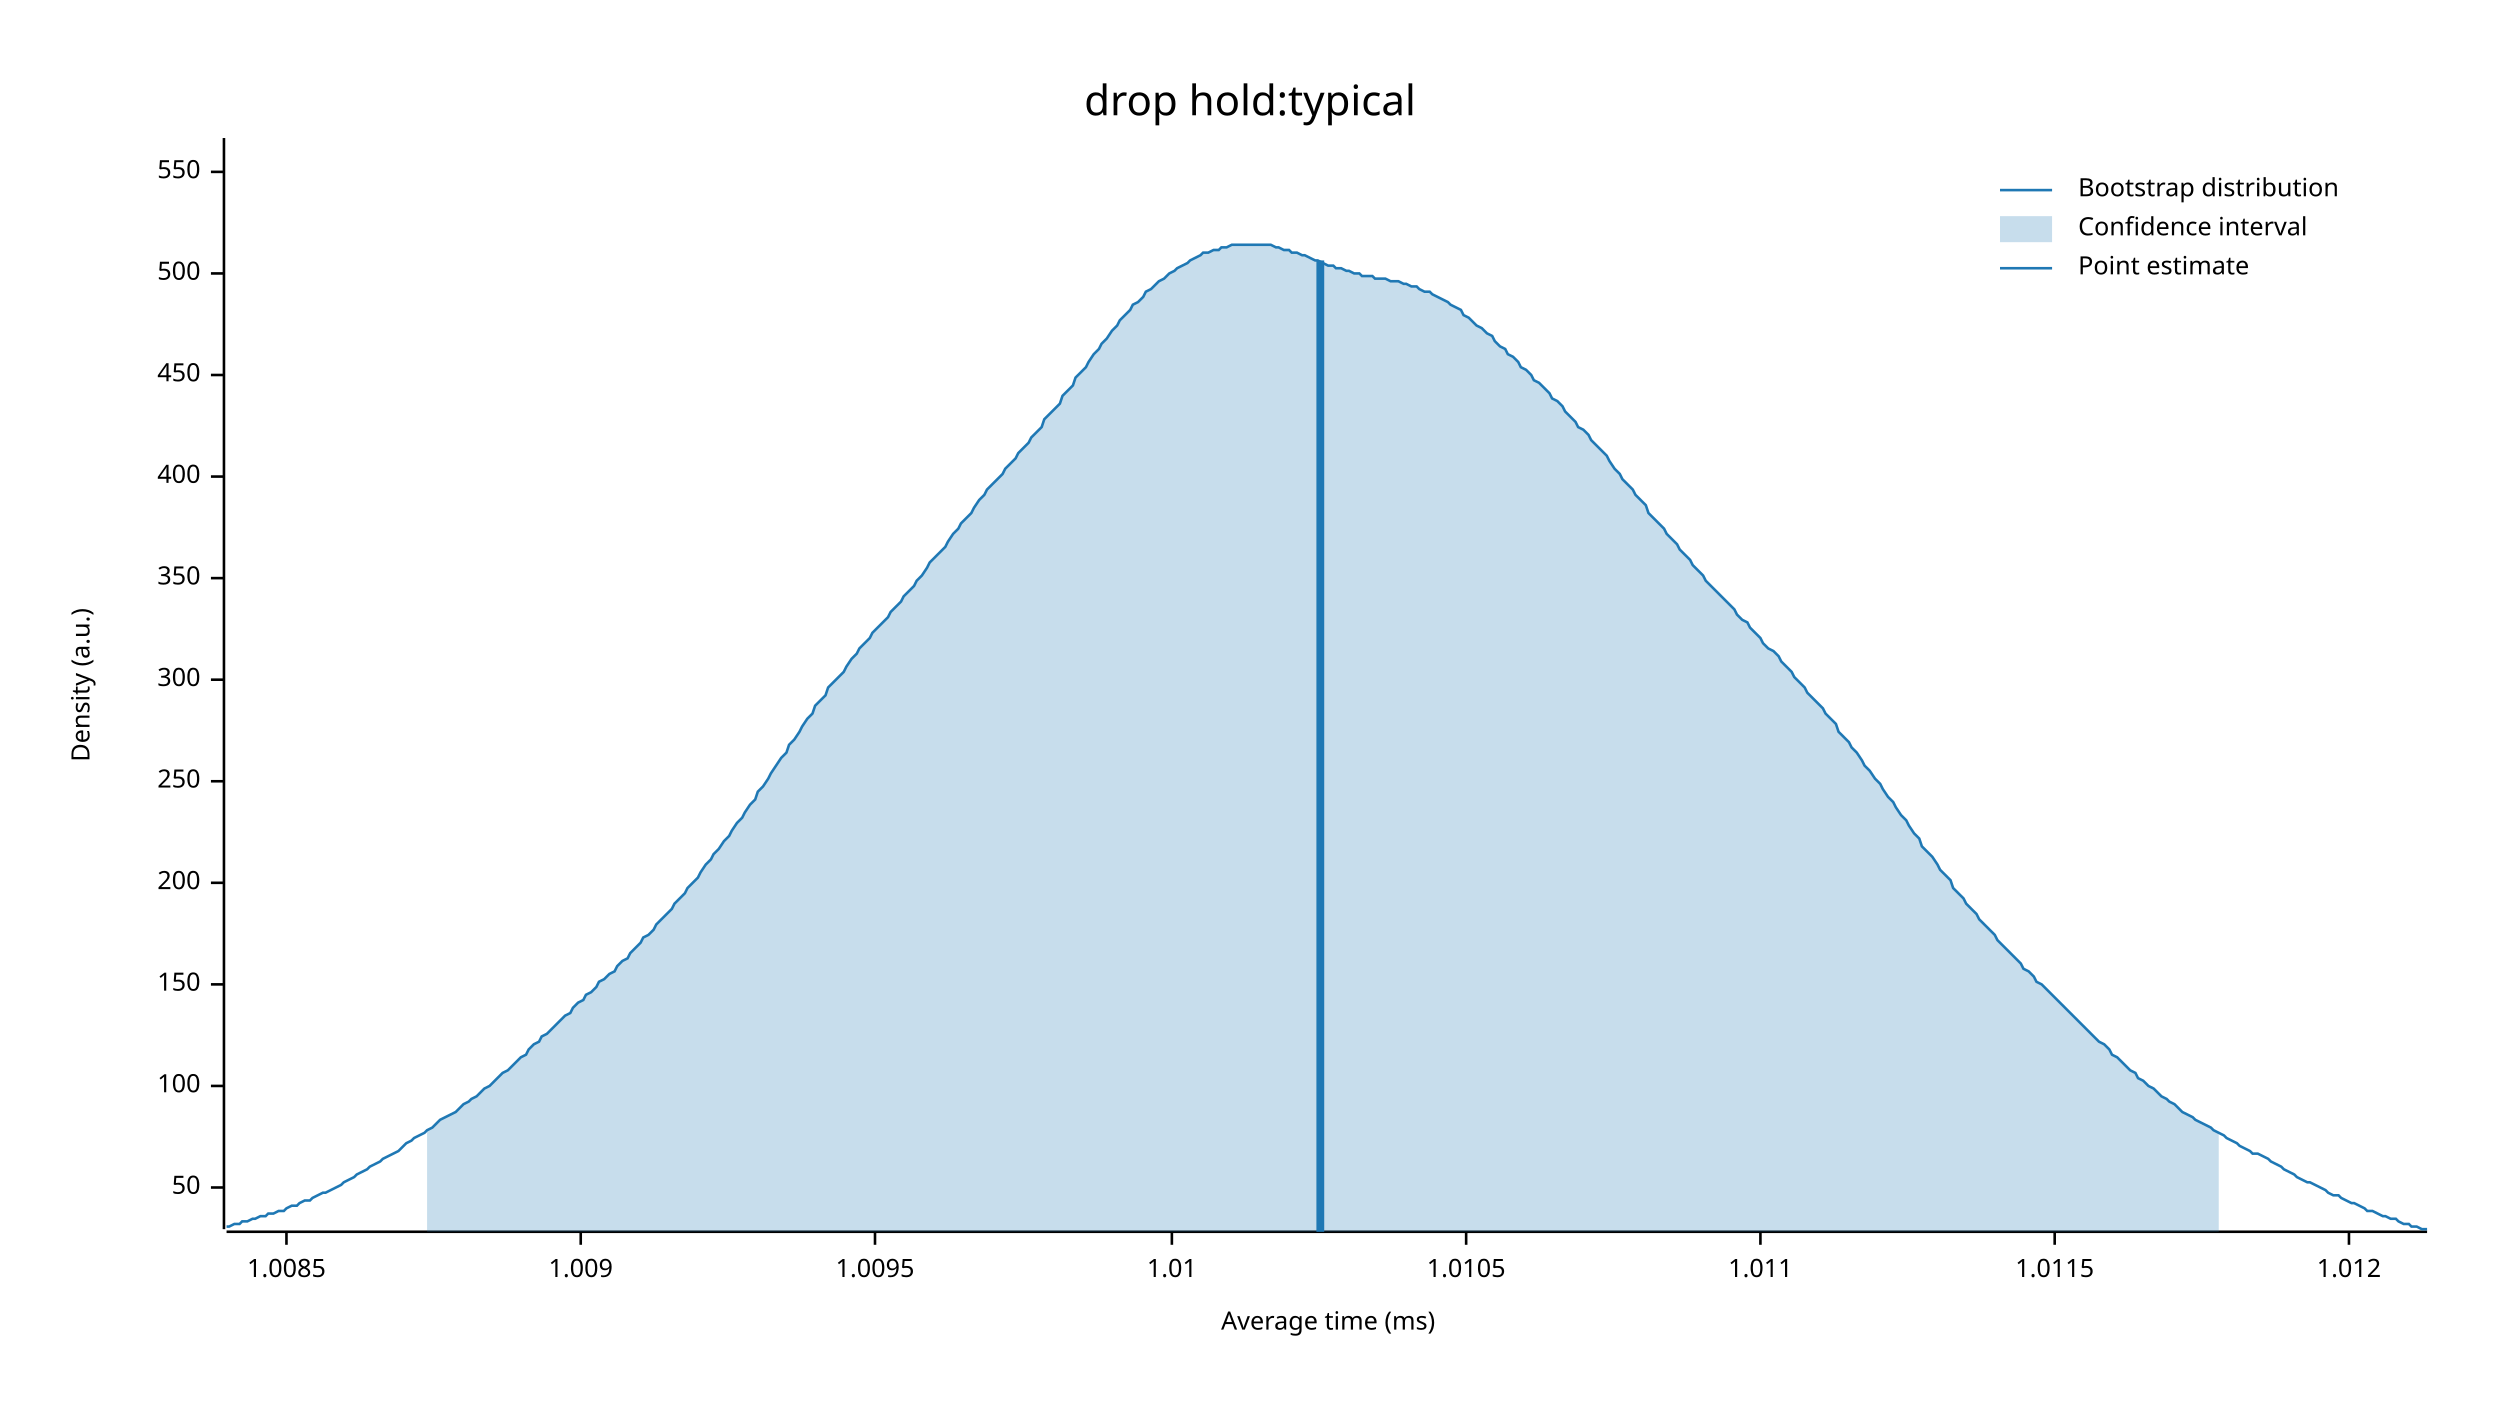
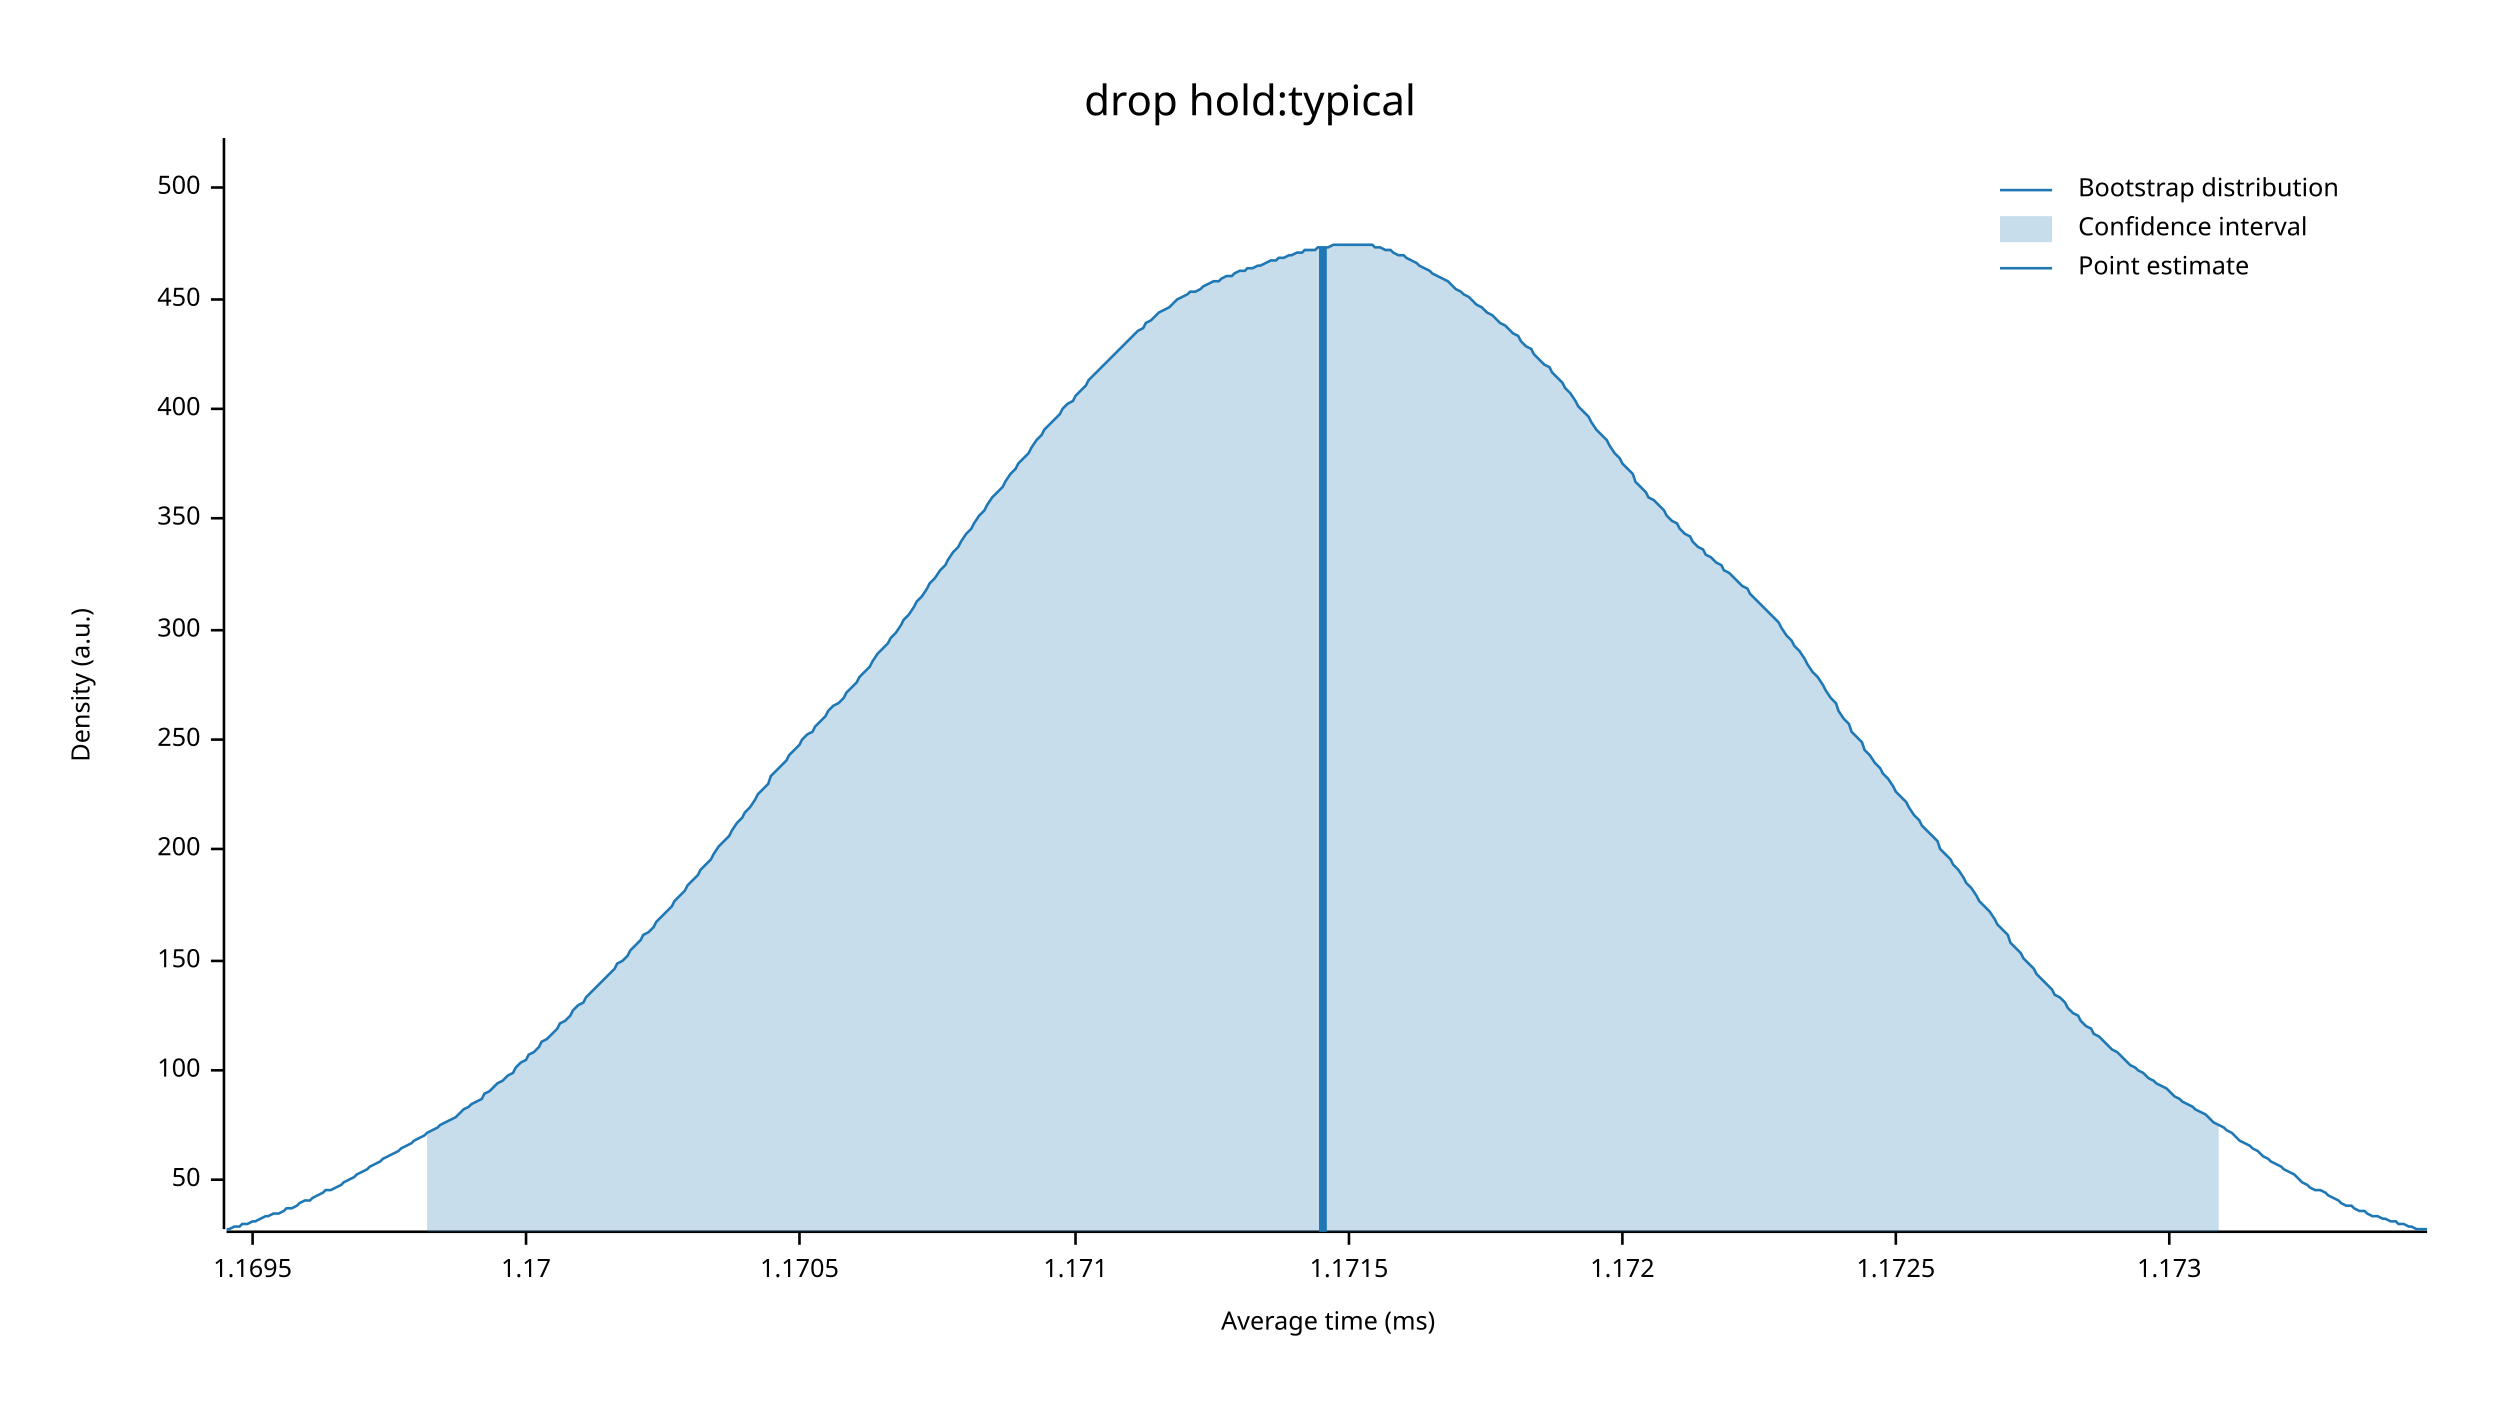
<svg xmlns="http://www.w3.org/2000/svg" width="960" height="540" viewBox="0 0 960 540">
  <text x="480" y="32" dy="0.76em" text-anchor="middle" font-family="sans-serif" font-size="16.129" opacity="1" fill="#000000">
drop hold:typical
</text>
  <text x="27" y="263" dy="0.76em" text-anchor="middle" font-family="sans-serif" font-size="9.677" opacity="1" fill="#000000" transform="rotate(270, 27, 263)">
Density (a.u.)
</text>
  <text x="510" y="513" dy="-0.5ex" text-anchor="middle" font-family="sans-serif" font-size="9.677" opacity="1" fill="#000000">
Average time (ms)
</text>
  <polyline fill="none" opacity="1" stroke="#000000" stroke-width="1" points="86,53 86,472 " />
-   <text x="77" y="456" dy="0.5ex" text-anchor="end" font-family="sans-serif" font-size="9.677" opacity="1" fill="#000000">
+   <text x="77" y="453" dy="0.5ex" text-anchor="end" font-family="sans-serif" font-size="9.677" opacity="1" fill="#000000">
50
</text>
-   <polyline fill="none" opacity="1" stroke="#000000" stroke-width="1" points="81,456 86,456 " />
-   <text x="77" y="417" dy="0.5ex" text-anchor="end" font-family="sans-serif" font-size="9.677" opacity="1" fill="#000000">
+   <polyline fill="none" opacity="1" stroke="#000000" stroke-width="1" points="81,453 86,453 " />
+   <text x="77" y="411" dy="0.5ex" text-anchor="end" font-family="sans-serif" font-size="9.677" opacity="1" fill="#000000">
100
</text>
-   <polyline fill="none" opacity="1" stroke="#000000" stroke-width="1" points="81,417 86,417 " />
-   <text x="77" y="378" dy="0.5ex" text-anchor="end" font-family="sans-serif" font-size="9.677" opacity="1" fill="#000000">
+   <polyline fill="none" opacity="1" stroke="#000000" stroke-width="1" points="81,411 86,411 " />
+   <text x="77" y="369" dy="0.5ex" text-anchor="end" font-family="sans-serif" font-size="9.677" opacity="1" fill="#000000">
150
</text>
-   <polyline fill="none" opacity="1" stroke="#000000" stroke-width="1" points="81,378 86,378 " />
-   <text x="77" y="339" dy="0.5ex" text-anchor="end" font-family="sans-serif" font-size="9.677" opacity="1" fill="#000000">
+   <polyline fill="none" opacity="1" stroke="#000000" stroke-width="1" points="81,369 86,369 " />
+   <text x="77" y="326" dy="0.5ex" text-anchor="end" font-family="sans-serif" font-size="9.677" opacity="1" fill="#000000">
200
</text>
-   <polyline fill="none" opacity="1" stroke="#000000" stroke-width="1" points="81,339 86,339 " />
-   <text x="77" y="300" dy="0.5ex" text-anchor="end" font-family="sans-serif" font-size="9.677" opacity="1" fill="#000000">
+   <polyline fill="none" opacity="1" stroke="#000000" stroke-width="1" points="81,326 86,326 " />
+   <text x="77" y="284" dy="0.5ex" text-anchor="end" font-family="sans-serif" font-size="9.677" opacity="1" fill="#000000">
250
</text>
-   <polyline fill="none" opacity="1" stroke="#000000" stroke-width="1" points="81,300 86,300 " />
-   <text x="77" y="261" dy="0.5ex" text-anchor="end" font-family="sans-serif" font-size="9.677" opacity="1" fill="#000000">
+   <polyline fill="none" opacity="1" stroke="#000000" stroke-width="1" points="81,284 86,284 " />
+   <text x="77" y="242" dy="0.5ex" text-anchor="end" font-family="sans-serif" font-size="9.677" opacity="1" fill="#000000">
300
</text>
-   <polyline fill="none" opacity="1" stroke="#000000" stroke-width="1" points="81,261 86,261 " />
-   <text x="77" y="222" dy="0.5ex" text-anchor="end" font-family="sans-serif" font-size="9.677" opacity="1" fill="#000000">
+   <polyline fill="none" opacity="1" stroke="#000000" stroke-width="1" points="81,242 86,242 " />
+   <text x="77" y="199" dy="0.5ex" text-anchor="end" font-family="sans-serif" font-size="9.677" opacity="1" fill="#000000">
350
</text>
-   <polyline fill="none" opacity="1" stroke="#000000" stroke-width="1" points="81,222 86,222 " />
-   <text x="77" y="183" dy="0.5ex" text-anchor="end" font-family="sans-serif" font-size="9.677" opacity="1" fill="#000000">
+   <polyline fill="none" opacity="1" stroke="#000000" stroke-width="1" points="81,199 86,199 " />
+   <text x="77" y="157" dy="0.5ex" text-anchor="end" font-family="sans-serif" font-size="9.677" opacity="1" fill="#000000">
400
</text>
-   <polyline fill="none" opacity="1" stroke="#000000" stroke-width="1" points="81,183 86,183 " />
-   <text x="77" y="144" dy="0.5ex" text-anchor="end" font-family="sans-serif" font-size="9.677" opacity="1" fill="#000000">
+   <polyline fill="none" opacity="1" stroke="#000000" stroke-width="1" points="81,157 86,157 " />
+   <text x="77" y="115" dy="0.5ex" text-anchor="end" font-family="sans-serif" font-size="9.677" opacity="1" fill="#000000">
450
</text>
-   <polyline fill="none" opacity="1" stroke="#000000" stroke-width="1" points="81,144 86,144 " />
-   <text x="77" y="105" dy="0.5ex" text-anchor="end" font-family="sans-serif" font-size="9.677" opacity="1" fill="#000000">
+   <polyline fill="none" opacity="1" stroke="#000000" stroke-width="1" points="81,115 86,115 " />
+   <text x="77" y="72" dy="0.5ex" text-anchor="end" font-family="sans-serif" font-size="9.677" opacity="1" fill="#000000">
500
</text>
-   <polyline fill="none" opacity="1" stroke="#000000" stroke-width="1" points="81,105 86,105 " />
-   <text x="77" y="66" dy="0.5ex" text-anchor="end" font-family="sans-serif" font-size="9.677" opacity="1" fill="#000000">
- 550
+   <polyline fill="none" opacity="1" stroke="#000000" stroke-width="1" points="81,72 86,72 " />
+   <polyline fill="none" opacity="1" stroke="#000000" stroke-width="1" points="87,473 932,473 " />
+   <text x="97" y="483" dy="0.76em" text-anchor="middle" font-family="sans-serif" font-size="9.677" opacity="1" fill="#000000">
+ 1.1695
</text>
-   <polyline fill="none" opacity="1" stroke="#000000" stroke-width="1" points="81,66 86,66 " />
-   <polyline fill="none" opacity="1" stroke="#000000" stroke-width="1" points="87,473 932,473 " />
-   <text x="110" y="483" dy="0.76em" text-anchor="middle" font-family="sans-serif" font-size="9.677" opacity="1" fill="#000000">
- 1.0085
+   <polyline fill="none" opacity="1" stroke="#000000" stroke-width="1" points="97,473 97,478 " />
+   <text x="202" y="483" dy="0.76em" text-anchor="middle" font-family="sans-serif" font-size="9.677" opacity="1" fill="#000000">
+ 1.17
</text>
-   <polyline fill="none" opacity="1" stroke="#000000" stroke-width="1" points="110,473 110,478 " />
-   <text x="223" y="483" dy="0.76em" text-anchor="middle" font-family="sans-serif" font-size="9.677" opacity="1" fill="#000000">
- 1.009
+   <polyline fill="none" opacity="1" stroke="#000000" stroke-width="1" points="202,473 202,478 " />
+   <text x="307" y="483" dy="0.76em" text-anchor="middle" font-family="sans-serif" font-size="9.677" opacity="1" fill="#000000">
+ 1.1705
</text>
-   <polyline fill="none" opacity="1" stroke="#000000" stroke-width="1" points="223,473 223,478 " />
-   <text x="336" y="483" dy="0.76em" text-anchor="middle" font-family="sans-serif" font-size="9.677" opacity="1" fill="#000000">
- 1.0095
+   <polyline fill="none" opacity="1" stroke="#000000" stroke-width="1" points="307,473 307,478 " />
+   <text x="413" y="483" dy="0.76em" text-anchor="middle" font-family="sans-serif" font-size="9.677" opacity="1" fill="#000000">
+ 1.171
</text>
-   <polyline fill="none" opacity="1" stroke="#000000" stroke-width="1" points="336,473 336,478 " />
-   <text x="450" y="483" dy="0.76em" text-anchor="middle" font-family="sans-serif" font-size="9.677" opacity="1" fill="#000000">
- 1.01
+   <polyline fill="none" opacity="1" stroke="#000000" stroke-width="1" points="413,473 413,478 " />
+   <text x="518" y="483" dy="0.76em" text-anchor="middle" font-family="sans-serif" font-size="9.677" opacity="1" fill="#000000">
+ 1.1715
</text>
-   <polyline fill="none" opacity="1" stroke="#000000" stroke-width="1" points="450,473 450,478 " />
-   <text x="563" y="483" dy="0.76em" text-anchor="middle" font-family="sans-serif" font-size="9.677" opacity="1" fill="#000000">
- 1.0105
+   <polyline fill="none" opacity="1" stroke="#000000" stroke-width="1" points="518,473 518,478 " />
+   <text x="623" y="483" dy="0.76em" text-anchor="middle" font-family="sans-serif" font-size="9.677" opacity="1" fill="#000000">
+ 1.172
</text>
-   <polyline fill="none" opacity="1" stroke="#000000" stroke-width="1" points="563,473 563,478 " />
-   <text x="676" y="483" dy="0.76em" text-anchor="middle" font-family="sans-serif" font-size="9.677" opacity="1" fill="#000000">
- 1.011
+   <polyline fill="none" opacity="1" stroke="#000000" stroke-width="1" points="623,473 623,478 " />
+   <text x="728" y="483" dy="0.76em" text-anchor="middle" font-family="sans-serif" font-size="9.677" opacity="1" fill="#000000">
+ 1.1725
</text>
-   <polyline fill="none" opacity="1" stroke="#000000" stroke-width="1" points="676,473 676,478 " />
-   <text x="789" y="483" dy="0.76em" text-anchor="middle" font-family="sans-serif" font-size="9.677" opacity="1" fill="#000000">
- 1.0115
+   <polyline fill="none" opacity="1" stroke="#000000" stroke-width="1" points="728,473 728,478 " />
+   <text x="833" y="483" dy="0.76em" text-anchor="middle" font-family="sans-serif" font-size="9.677" opacity="1" fill="#000000">
+ 1.173
</text>
-   <polyline fill="none" opacity="1" stroke="#000000" stroke-width="1" points="789,473 789,478 " />
-   <text x="902" y="483" dy="0.76em" text-anchor="middle" font-family="sans-serif" font-size="9.677" opacity="1" fill="#000000">
- 1.012
- </text>
-   <polyline fill="none" opacity="1" stroke="#000000" stroke-width="1" points="902,473 902,478 " />
-   <polyline fill="none" opacity="1" stroke="#1F78B4" stroke-width="1" points="87,471 88,471 90,470 92,470 93,469 95,469 97,468 98,468 100,467 102,467 103,466 105,466 107,465 109,465 110,464 112,463 114,463 115,462 117,461 119,461 120,460 122,459 124,458 125,458 127,457 129,456 131,455 132,454 134,453 136,452 137,451 139,450 141,449 142,448 144,447 146,446 147,445 149,444 151,443 153,442 154,441 156,439 158,438 159,437 161,436 163,435 164,434 166,433 168,431 169,430 171,429 173,428 175,427 176,426 178,424 180,423 181,422 183,421 185,419 186,418 188,417 190,415 191,414 193,412 195,411 197,409 198,408 200,406 202,405 203,403 205,401 207,400 208,398 210,397 212,395 214,393 215,392 217,390 219,389 220,387 222,385 224,384 225,382 227,381 229,379 230,377 232,376 234,374 236,373 237,371 239,369 241,368 242,366 244,364 246,362 247,360 249,359 251,357 252,355 254,353 256,351 258,349 259,347 261,345 263,343 264,341 266,339 268,337 269,335 271,332 273,330 274,328 276,326 278,323 280,321 281,319 283,316 285,314 286,312 288,309 290,307 291,304 293,302 295,299 296,297 298,294 300,291 302,289 303,286 305,284 307,281 308,279 310,276 312,274 313,271 315,269 317,267 318,264 320,262 322,260 324,258 325,256 327,253 329,251 330,249 332,247 334,245 335,243 337,241 339,239 341,237 342,235 344,233 346,231 347,229 349,227 351,225 352,223 354,221 356,218 357,216 359,214 361,212 363,210 364,208 366,205 368,203 369,201 371,199 373,197 374,195 376,192 378,190 379,188 381,186 383,184 385,182 386,180 388,178 390,176 391,174 393,172 395,170 396,168 398,166 400,164 401,161 403,159 405,157 407,155 408,152 410,150 412,148 413,145 415,143 417,141 418,139 420,136 422,134 423,132 425,130 427,127 429,125 430,123 432,121 434,119 435,117 437,116 439,114 440,112 442,111 444,109 445,108 447,107 449,105 451,104 452,103 454,102 456,101 457,100 459,99 461,98 462,97 464,97 466,96 468,96 469,95 471,95 473,94 474,94 476,94 478,94 479,94 481,94 483,94 484,94 486,94 488,94 490,95 491,95 493,96 495,96 496,97 498,97 500,98 501,98 503,99 505,100 506,100 508,101 510,102 512,102 513,103 515,103 517,104 518,104 520,105 522,105 523,106 525,106 527,106 528,107 530,107 532,107 534,108 535,108 537,108 539,109 540,109 542,110 544,110 545,111 547,112 549,112 550,113 552,114 554,115 556,116 557,117 559,118 561,119 562,121 564,122 566,124 567,125 569,126 571,128 573,129 574,131 576,133 578,134 579,136 581,137 583,139 584,141 586,142 588,144 589,146 591,147 593,149 595,151 596,153 598,154 600,156 601,158 603,160 605,162 606,164 608,165 610,167 611,169 613,171 615,173 617,175 618,177 620,180 622,182 623,184 625,186 627,188 628,190 630,192 632,194 633,197 635,199 637,201 639,203 640,205 642,207 644,209 645,211 647,213 649,215 650,217 652,219 654,221 655,223 657,225 659,227 661,229 662,230 664,232 666,234 667,236 669,238 671,239 672,241 674,243 676,245 677,247 679,249 681,250 683,252 684,254 686,256 688,258 689,260 691,262 693,264 694,266 696,268 698,270 700,272 701,274 703,276 705,278 706,281 708,283 710,285 711,287 713,289 715,292 716,294 718,296 720,299 722,301 723,303 725,306 727,308 728,310 730,313 732,315 733,317 735,320 737,322 738,325 740,327 742,329 744,332 745,334 747,336 749,338 750,341 752,343 754,345 755,347 757,349 759,351 760,353 762,355 764,357 766,359 767,361 769,363 771,365 772,366 774,368 776,370 777,372 779,373 781,375 782,377 784,378 786,380 788,382 789,383 791,385 793,387 794,388 796,390 798,392 799,393 801,395 803,397 804,398 806,400 808,401 810,403 811,405 813,406 815,408 816,409 818,411 820,412 821,414 823,415 825,417 827,418 828,419 830,421 832,422 833,423 835,424 837,426 838,427 840,428 842,429 843,430 845,431 847,432 849,433 850,434 852,435 854,436 855,437 857,438 859,439 860,440 862,441 864,442 865,443 867,443 869,444 871,445 872,446 874,447 876,448 877,449 879,450 881,451 882,452 884,453 886,454 887,454 889,455 891,456 893,457 894,458 896,459 898,459 899,460 901,461 903,462 904,462 906,463 908,464 909,465 911,465 913,466 915,467 916,467 918,468 920,468 921,469 923,470 925,470 926,471 928,471 930,472 932,472 " />
-   <polygon opacity="0.25" fill="#1F78B4" points="164,434 166,433 168,431 169,430 171,429 173,428 175,427 176,426 178,424 180,423 181,422 183,421 185,419 186,418 188,417 190,415 191,414 193,412 195,411 197,409 198,408 200,406 202,405 203,403 205,401 207,400 208,398 210,397 212,395 214,393 215,392 217,390 219,389 220,387 222,385 224,384 225,382 227,381 229,379 230,377 232,376 234,374 236,373 237,371 239,369 241,368 242,366 244,364 246,362 247,360 249,359 251,357 252,355 254,353 256,351 258,349 259,347 261,345 263,343 264,341 266,339 268,337 269,335 271,332 273,330 274,328 276,326 278,323 280,321 281,319 283,316 285,314 286,312 288,309 290,307 291,304 293,302 295,299 296,297 298,294 300,291 302,289 303,286 305,284 307,281 308,279 310,276 312,274 313,271 315,269 317,267 318,264 320,262 322,260 324,258 325,256 327,253 329,251 330,249 332,247 334,245 335,243 337,241 339,239 341,237 342,235 344,233 346,231 347,229 349,227 351,225 352,223 354,221 356,218 357,216 359,214 361,212 363,210 364,208 366,205 368,203 369,201 371,199 373,197 374,195 376,192 378,190 379,188 381,186 383,184 385,182 386,180 388,178 390,176 391,174 393,172 395,170 396,168 398,166 400,164 401,161 403,159 405,157 407,155 408,152 410,150 412,148 413,145 415,143 417,141 418,139 420,136 422,134 423,132 425,130 427,127 429,125 430,123 432,121 434,119 435,117 437,116 439,114 440,112 442,111 444,109 445,108 447,107 449,105 451,104 452,103 454,102 456,101 457,100 459,99 461,98 462,97 464,97 466,96 468,96 469,95 471,95 473,94 474,94 476,94 478,94 479,94 481,94 483,94 484,94 486,94 488,94 490,95 491,95 493,96 495,96 496,97 498,97 500,98 501,98 503,99 505,100 506,100 508,101 510,102 512,102 513,103 515,103 517,104 518,104 520,105 522,105 523,106 525,106 527,106 528,107 530,107 532,107 534,108 535,108 537,108 539,109 540,109 542,110 544,110 545,111 547,112 549,112 550,113 552,114 554,115 556,116 557,117 559,118 561,119 562,121 564,122 566,124 567,125 569,126 571,128 573,129 574,131 576,133 578,134 579,136 581,137 583,139 584,141 586,142 588,144 589,146 591,147 593,149 595,151 596,153 598,154 600,156 601,158 603,160 605,162 606,164 608,165 610,167 611,169 613,171 615,173 617,175 618,177 620,180 622,182 623,184 625,186 627,188 628,190 630,192 632,194 633,197 635,199 637,201 639,203 640,205 642,207 644,209 645,211 647,213 649,215 650,217 652,219 654,221 655,223 657,225 659,227 661,229 662,230 664,232 666,234 667,236 669,238 671,239 672,241 674,243 676,245 677,247 679,249 681,250 683,252 684,254 686,256 688,258 689,260 691,262 693,264 694,266 696,268 698,270 700,272 701,274 703,276 705,278 706,281 708,283 710,285 711,287 713,289 715,292 716,294 718,296 720,299 722,301 723,303 725,306 727,308 728,310 730,313 732,315 733,317 735,320 737,322 738,325 740,327 742,329 744,332 745,334 747,336 749,338 750,341 752,343 754,345 755,347 757,349 759,351 760,353 762,355 764,357 766,359 767,361 769,363 771,365 772,366 774,368 776,370 777,372 779,373 781,375 782,377 784,378 786,380 788,382 789,383 791,385 793,387 794,388 796,390 798,392 799,393 801,395 803,397 804,398 806,400 808,401 810,403 811,405 813,406 815,408 816,409 818,411 820,412 821,414 823,415 825,417 827,418 828,419 830,421 832,422 833,423 835,424 837,426 838,427 840,428 842,429 843,430 845,431 847,432 849,433 850,434 852,435 852,473 164,473 " />
-   <polyline fill="none" opacity="1" stroke="#1F78B4" stroke-width="3" points="507,473 507,100 " />
+   <polyline fill="none" opacity="1" stroke="#000000" stroke-width="1" points="833,473 833,478 " />
+   <polyline fill="none" opacity="1" stroke="#1F78B4" stroke-width="1" points="87,472 88,472 90,471 92,471 93,470 95,470 97,469 98,469 100,468 102,467 103,467 105,466 107,466 109,465 110,464 112,464 114,463 115,462 117,461 119,461 120,460 122,459 124,458 125,457 127,457 129,456 131,455 132,454 134,453 136,452 137,451 139,450 141,449 142,448 144,447 146,446 147,445 149,444 151,443 153,442 154,441 156,440 158,439 159,438 161,437 163,436 164,435 166,434 168,433 169,432 171,431 173,430 175,429 176,428 178,426 180,425 181,424 183,423 185,422 186,420 188,419 190,417 191,416 193,415 195,413 197,412 198,410 200,408 202,407 203,405 205,404 207,402 208,400 210,399 212,397 214,395 215,393 217,392 219,390 220,388 222,386 224,385 225,383 227,381 229,379 230,378 232,376 234,374 236,372 237,370 239,369 241,367 242,365 244,363 246,361 247,359 249,358 251,356 252,354 254,352 256,350 258,348 259,346 261,344 263,342 264,340 266,338 268,336 269,334 271,332 273,330 274,328 276,325 278,323 280,321 281,319 283,316 285,314 286,312 288,310 290,307 291,305 293,303 295,301 296,298 298,296 300,294 302,292 303,290 305,288 307,286 308,284 310,282 312,281 313,279 315,277 317,275 318,273 320,271 322,270 324,268 325,266 327,264 329,262 330,260 332,258 334,256 335,254 337,251 339,249 341,247 342,245 344,243 346,240 347,238 349,236 351,233 352,231 354,229 356,226 357,224 359,222 361,219 363,217 364,215 366,212 368,210 369,208 371,205 373,203 374,201 376,198 378,196 379,194 381,191 383,189 385,187 386,185 388,182 390,180 391,178 393,176 395,174 396,172 398,169 400,167 401,165 403,163 405,161 407,159 408,157 410,155 412,154 413,152 415,150 417,148 418,146 420,144 422,142 423,141 425,139 427,137 429,135 430,134 432,132 434,130 435,129 437,127 439,126 440,124 442,123 444,121 445,120 447,119 449,118 451,116 452,115 454,114 456,113 457,112 459,112 461,111 462,110 464,109 466,108 468,108 469,107 471,106 473,106 474,105 476,104 478,104 479,103 481,103 483,102 484,102 486,101 488,100 490,100 491,99 493,99 495,98 496,98 498,97 500,97 501,96 503,96 505,96 506,95 508,95 510,95 512,94 513,94 515,94 517,94 518,94 520,94 522,94 523,94 525,94 527,94 528,95 530,95 532,96 534,96 535,97 537,98 539,98 540,99 542,100 544,101 545,102 547,103 549,104 550,105 552,106 554,107 556,108 557,109 559,111 561,112 562,113 564,114 566,116 567,117 569,118 571,120 573,121 574,122 576,124 578,125 579,126 581,128 583,129 584,131 586,133 588,134 589,136 591,138 593,140 595,141 596,143 598,145 600,147 601,149 603,151 605,154 606,156 608,158 610,160 611,162 613,165 615,167 617,169 618,171 620,174 622,176 623,178 625,180 627,182 628,185 630,187 632,189 633,191 635,192 637,194 639,196 640,198 642,200 644,201 645,203 647,205 649,206 650,208 652,210 654,211 655,213 657,214 659,216 661,217 662,219 664,220 666,222 667,223 669,225 671,226 672,228 674,230 676,232 677,233 679,235 681,237 683,239 684,241 686,244 688,246 689,248 691,250 693,253 694,255 696,258 698,260 700,263 701,265 703,268 705,270 706,273 708,276 710,278 711,281 713,283 715,285 716,288 718,290 720,293 722,295 723,297 725,299 727,302 728,304 730,306 732,308 733,310 735,313 737,315 738,317 740,319 742,321 744,323 745,326 747,328 749,330 750,332 752,334 754,337 755,339 757,341 759,344 760,346 762,348 764,350 766,353 767,355 769,357 771,359 772,362 774,364 776,366 777,368 779,370 781,372 782,374 784,376 786,378 788,380 789,382 791,383 793,385 794,387 796,389 798,390 799,392 801,394 803,395 804,397 806,398 808,400 810,402 811,403 813,404 815,406 816,407 818,409 820,410 821,411 823,412 825,414 827,415 828,416 830,417 832,418 833,419 835,421 837,422 838,423 840,424 842,425 843,426 845,427 847,428 849,430 850,431 852,432 854,433 855,434 857,435 859,437 860,438 862,439 864,440 865,441 867,442 869,444 871,445 872,446 874,447 876,448 877,449 879,450 881,451 882,452 884,454 886,455 887,456 889,457 891,457 893,458 894,459 896,460 898,461 899,462 901,463 903,463 904,464 906,465 908,465 909,466 911,467 913,467 915,468 916,468 918,469 920,469 921,470 923,470 925,471 926,471 928,472 930,472 932,472 " />
+   <polygon opacity="0.25" fill="#1F78B4" points="164,435 166,434 168,433 169,432 171,431 173,430 175,429 176,428 178,426 180,425 181,424 183,423 185,422 186,420 188,419 190,417 191,416 193,415 195,413 197,412 198,410 200,408 202,407 203,405 205,404 207,402 208,400 210,399 212,397 214,395 215,393 217,392 219,390 220,388 222,386 224,385 225,383 227,381 229,379 230,378 232,376 234,374 236,372 237,370 239,369 241,367 242,365 244,363 246,361 247,359 249,358 251,356 252,354 254,352 256,350 258,348 259,346 261,344 263,342 264,340 266,338 268,336 269,334 271,332 273,330 274,328 276,325 278,323 280,321 281,319 283,316 285,314 286,312 288,310 290,307 291,305 293,303 295,301 296,298 298,296 300,294 302,292 303,290 305,288 307,286 308,284 310,282 312,281 313,279 315,277 317,275 318,273 320,271 322,270 324,268 325,266 327,264 329,262 330,260 332,258 334,256 335,254 337,251 339,249 341,247 342,245 344,243 346,240 347,238 349,236 351,233 352,231 354,229 356,226 357,224 359,222 361,219 363,217 364,215 366,212 368,210 369,208 371,205 373,203 374,201 376,198 378,196 379,194 381,191 383,189 385,187 386,185 388,182 390,180 391,178 393,176 395,174 396,172 398,169 400,167 401,165 403,163 405,161 407,159 408,157 410,155 412,154 413,152 415,150 417,148 418,146 420,144 422,142 423,141 425,139 427,137 429,135 430,134 432,132 434,130 435,129 437,127 439,126 440,124 442,123 444,121 445,120 447,119 449,118 451,116 452,115 454,114 456,113 457,112 459,112 461,111 462,110 464,109 466,108 468,108 469,107 471,106 473,106 474,105 476,104 478,104 479,103 481,103 483,102 484,102 486,101 488,100 490,100 491,99 493,99 495,98 496,98 498,97 500,97 501,96 503,96 505,96 506,95 508,95 510,95 512,94 513,94 515,94 517,94 518,94 520,94 522,94 523,94 525,94 527,94 528,95 530,95 532,96 534,96 535,97 537,98 539,98 540,99 542,100 544,101 545,102 547,103 549,104 550,105 552,106 554,107 556,108 557,109 559,111 561,112 562,113 564,114 566,116 567,117 569,118 571,120 573,121 574,122 576,124 578,125 579,126 581,128 583,129 584,131 586,133 588,134 589,136 591,138 593,140 595,141 596,143 598,145 600,147 601,149 603,151 605,154 606,156 608,158 610,160 611,162 613,165 615,167 617,169 618,171 620,174 622,176 623,178 625,180 627,182 628,185 630,187 632,189 633,191 635,192 637,194 639,196 640,198 642,200 644,201 645,203 647,205 649,206 650,208 652,210 654,211 655,213 657,214 659,216 661,217 662,219 664,220 666,222 667,223 669,225 671,226 672,228 674,230 676,232 677,233 679,235 681,237 683,239 684,241 686,244 688,246 689,248 691,250 693,253 694,255 696,258 698,260 700,263 701,265 703,268 705,270 706,273 708,276 710,278 711,281 713,283 715,285 716,288 718,290 720,293 722,295 723,297 725,299 727,302 728,304 730,306 732,308 733,310 735,313 737,315 738,317 740,319 742,321 744,323 745,326 747,328 749,330 750,332 752,334 754,337 755,339 757,341 759,344 760,346 762,348 764,350 766,353 767,355 769,357 771,359 772,362 774,364 776,366 777,368 779,370 781,372 782,374 784,376 786,378 788,380 789,382 791,383 793,385 794,387 796,389 798,390 799,392 801,394 803,395 804,397 806,398 808,400 810,402 811,403 813,404 815,406 816,407 818,409 820,410 821,411 823,412 825,414 827,415 828,416 830,417 832,418 833,419 835,421 837,422 838,423 840,424 842,425 843,426 845,427 847,428 849,430 850,431 852,432 852,473 164,473 " />
+   <polyline fill="none" opacity="1" stroke="#1F78B4" stroke-width="3" points="508,473 508,95 " />
  <text x="798" y="68" dy="0.76em" text-anchor="start" font-family="sans-serif" font-size="9.677" opacity="1" fill="#000000">
Bootstrap distribution
</text>
  <text x="798" y="83" dy="0.76em" text-anchor="start" font-family="sans-serif" font-size="9.677" opacity="1" fill="#000000">
Confidence interval
</text>
  <text x="798" y="98" dy="0.76em" text-anchor="start" font-family="sans-serif" font-size="9.677" opacity="1" fill="#000000">
Point estimate
</text>
  <polyline fill="none" opacity="1" stroke="#1F78B4" stroke-width="1" points="768,73 788,73 " />
  <rect x="768" y="83" width="20" height="10" opacity="0.25" fill="#1F78B4" stroke="none" />
  <polyline fill="none" opacity="1" stroke="#1F78B4" stroke-width="1" points="768,103 788,103 " />
</svg>
